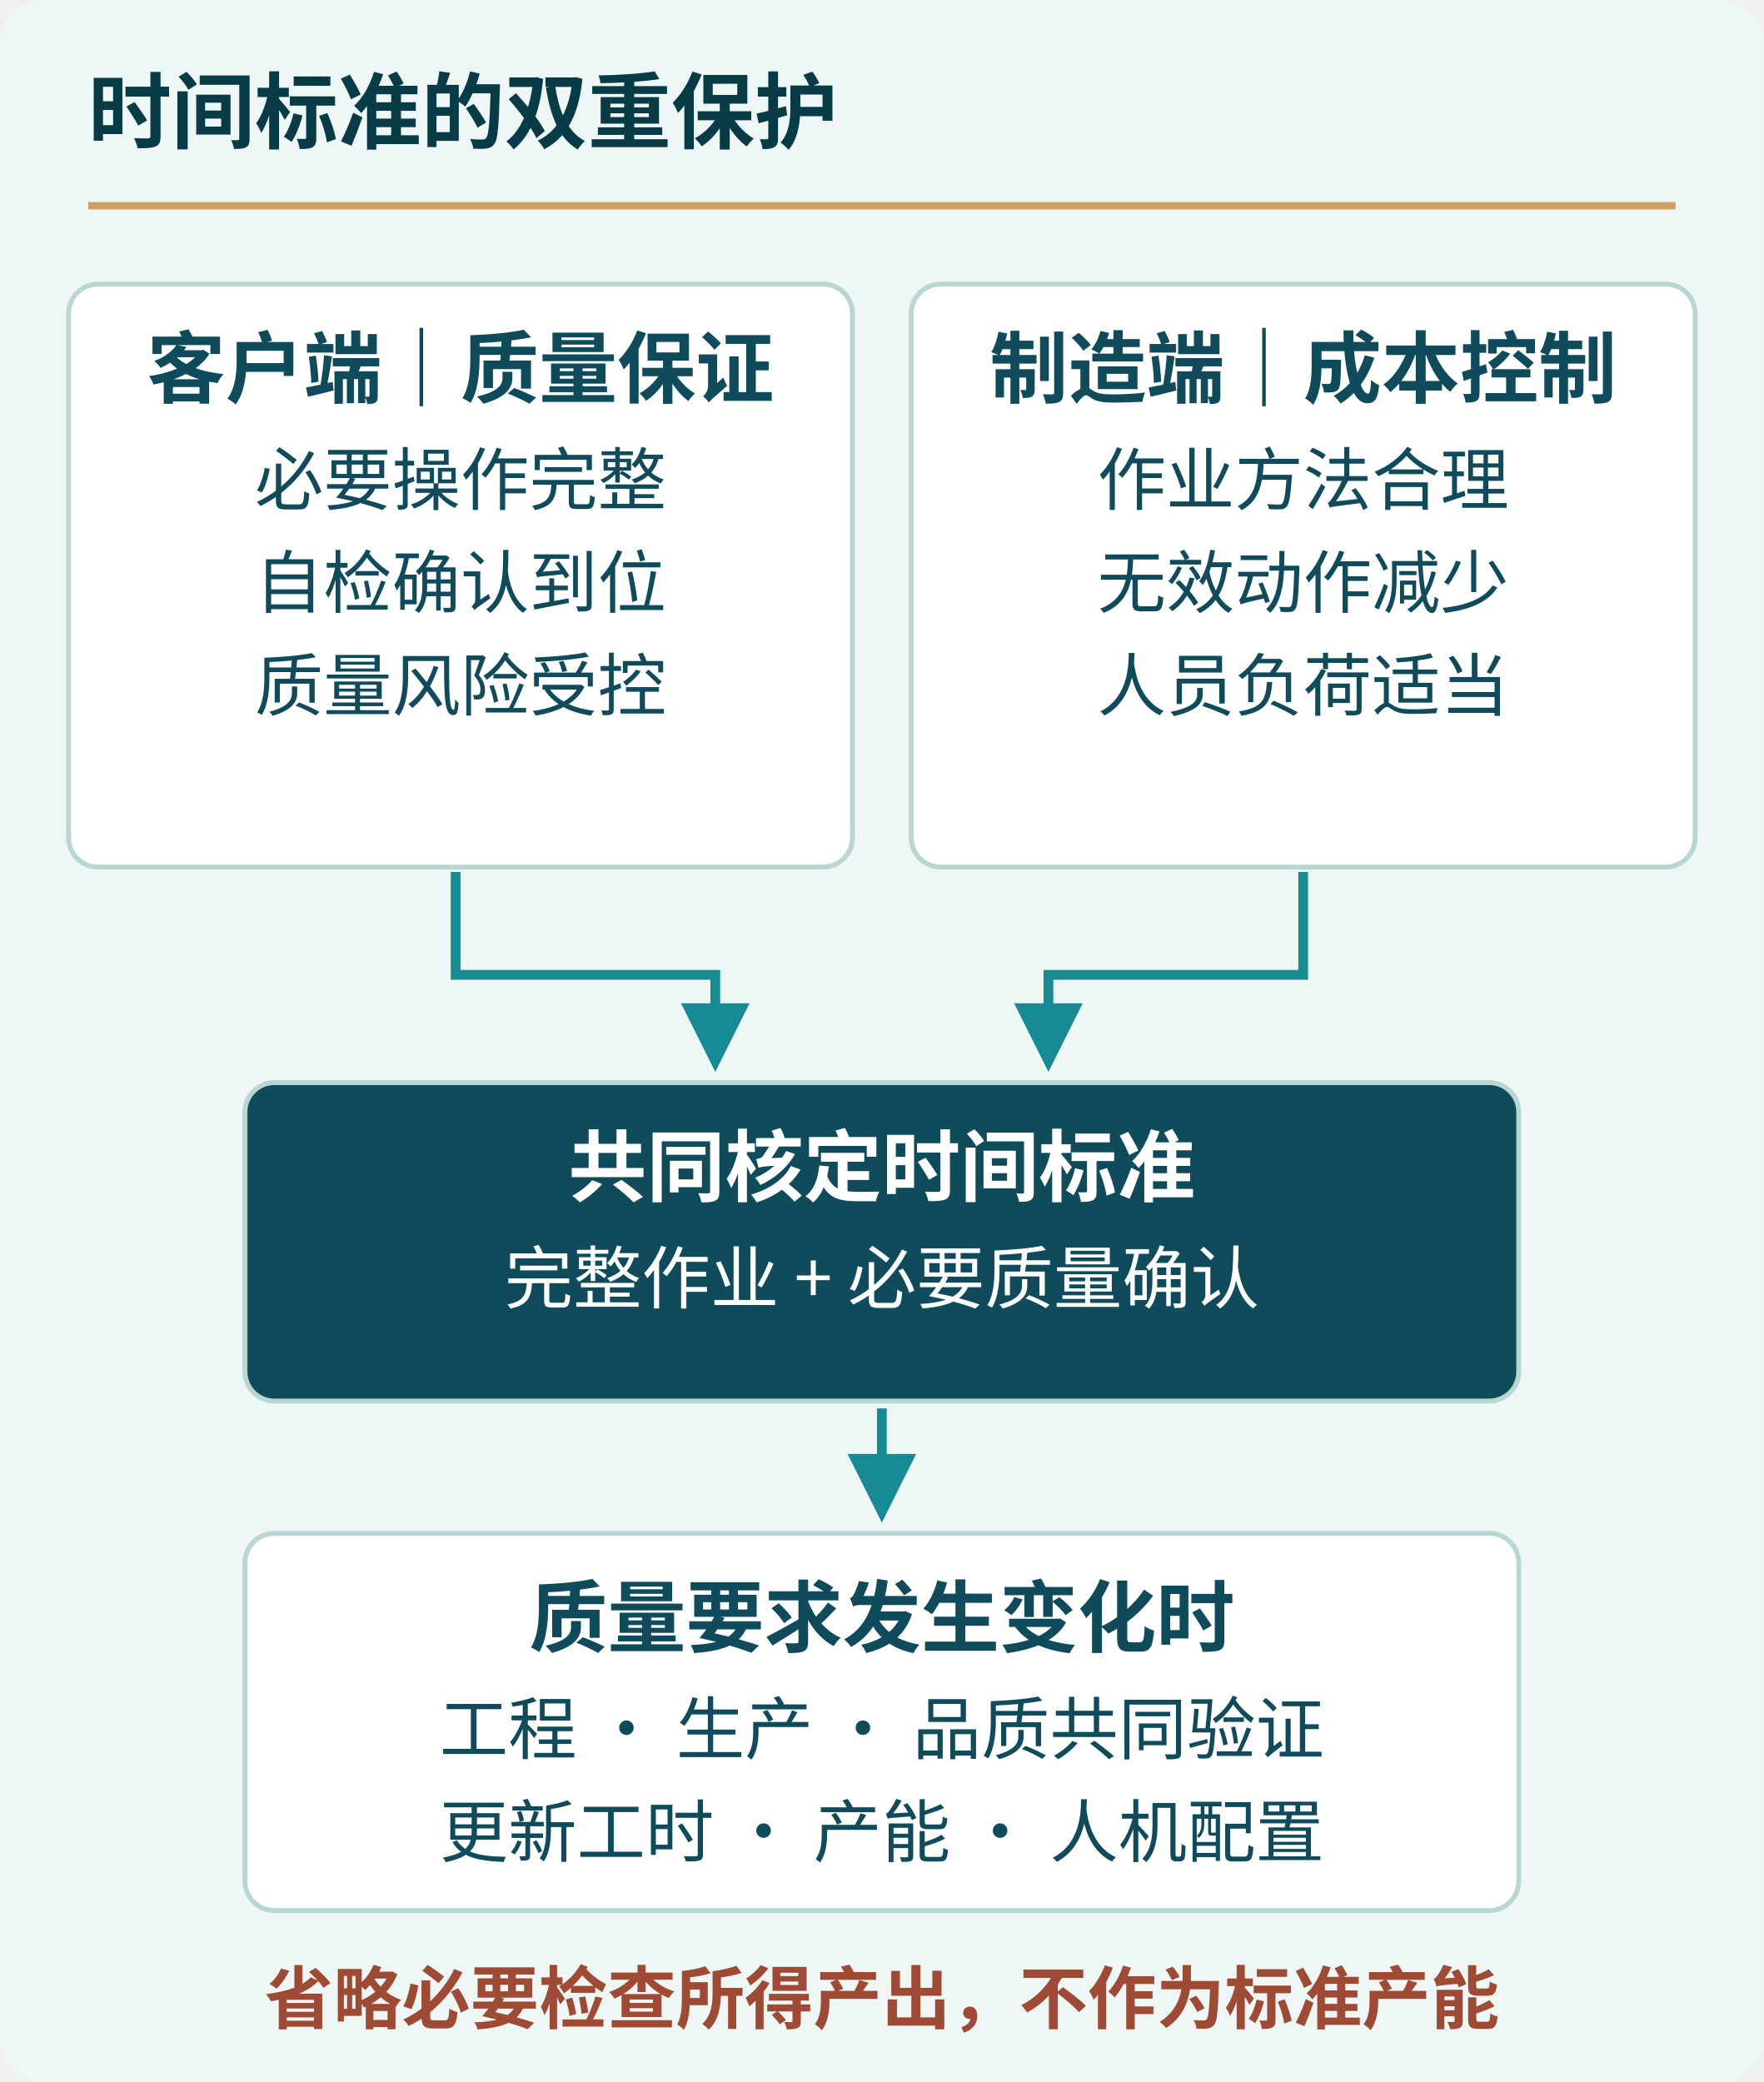
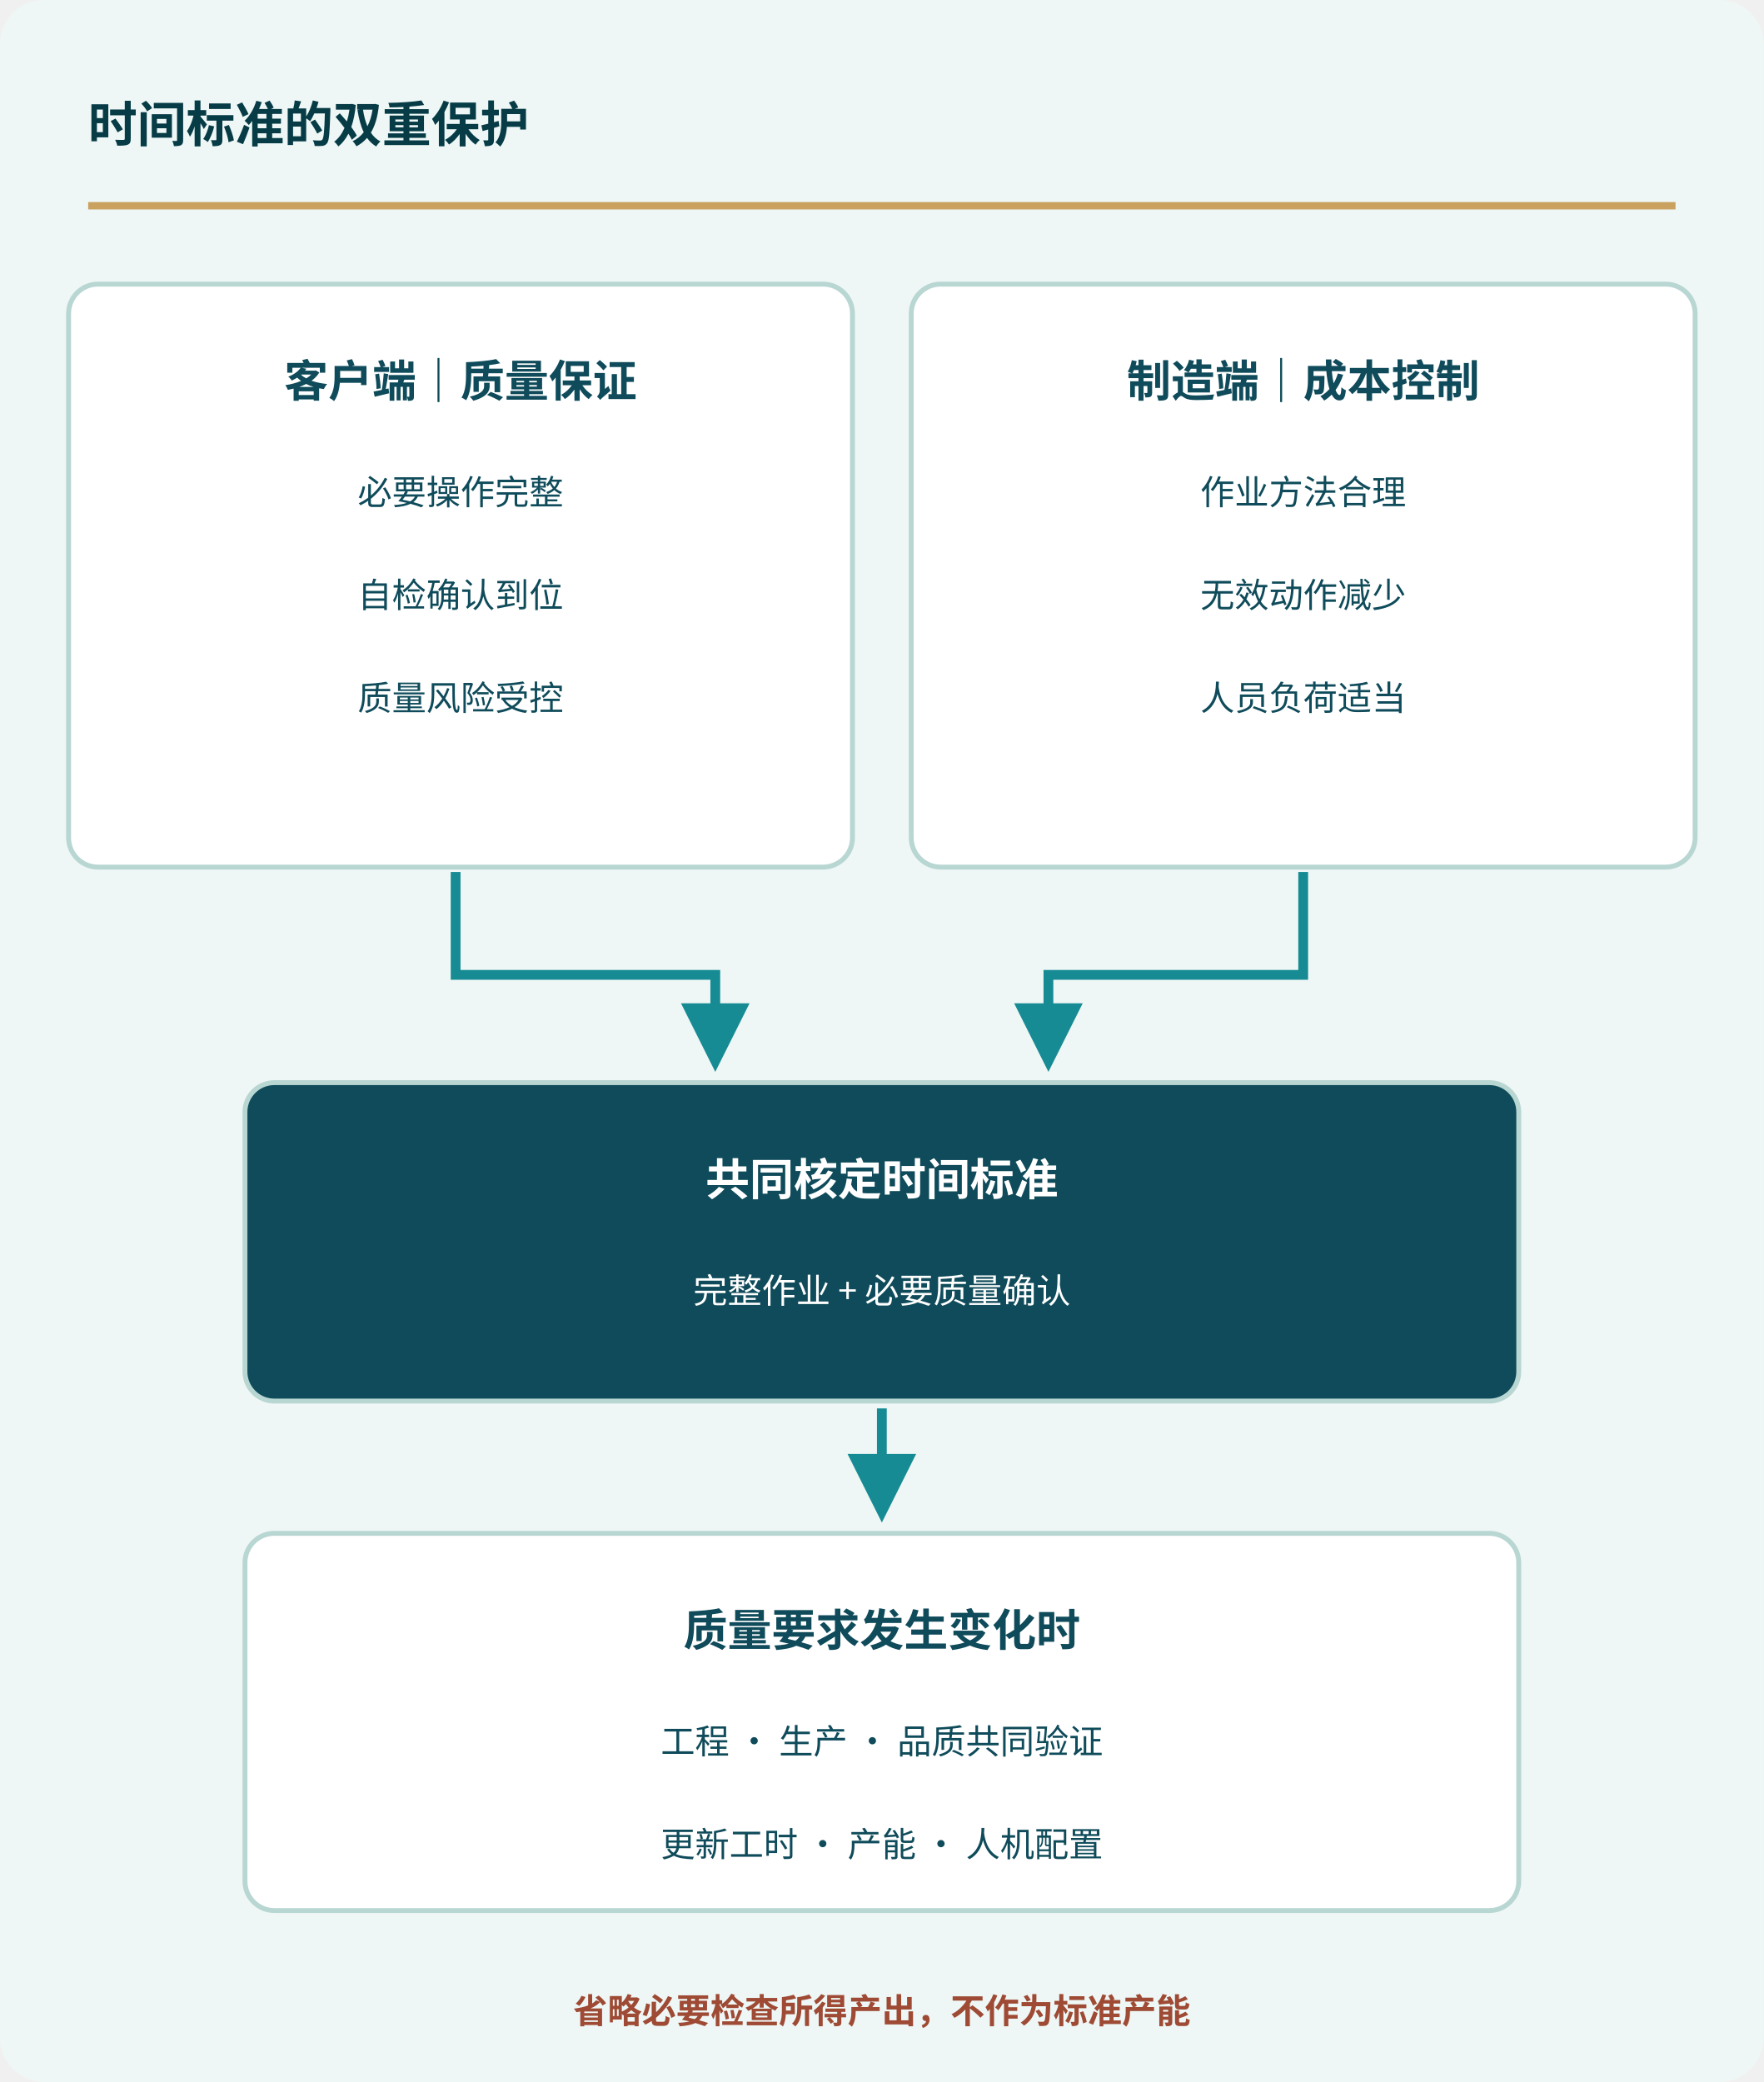
<svg xmlns="http://www.w3.org/2000/svg" width="720" height="850" viewBox="0 0 720 850" role="img" aria-labelledby="title desc">
  <defs>
    <marker id="arrow" viewBox="0 0 10 10" refX="8" refY="5" markerWidth="7" markerHeight="7" orient="auto-start-reverse">
      <path d="M0 0L10 5L0 10Z" fill="#178B94" />
    </marker>
  </defs>
  <g font-family="-apple-system,BlinkMacSystemFont,Segoe UI,Noto Sans CJK SC,PingFang SC,Microsoft YaHei,Arial,sans-serif">
    <rect width="720" height="850" rx="18" fill="#EEF7F5" />
-     <text x="36" y="58" text-anchor="start" font-size="34" fill="#073C47" font-weight="800">时间标准的双重保护</text>
+     <text x="36" y="58" text-anchor="start" font-size="20" fill="#073C47" font-weight="800">时间标准的双重保护</text>
    <path d="M36 84H684" stroke="#CAA15F" stroke-width="3" />
    <rect x="28" y="116" width="320" height="238" rx="12" fill="#FFFFFF" stroke="#B8D6D2" stroke-width="2" />
-     <text x="188.0" y="162" text-anchor="middle" font-size="32" fill="#0F4B5A" font-weight="750">客户端｜质量保证</text>
-     <text x="188.0" y="206" text-anchor="middle" font-size="28" fill="#0F4B5A" font-weight="500">必要操作完整</text>
-     <text x="188.0" y="248" text-anchor="middle" font-size="28" fill="#0F4B5A" font-weight="500">自检确认到位</text>
-     <text x="188.0" y="290" text-anchor="middle" font-size="28" fill="#0F4B5A" font-weight="500">质量风险受控</text>
+     <text x="188" y="162" text-anchor="middle" font-size="18" fill="#0F4B5A" font-weight="750">客户端｜质量保证</text>
+     <text x="188" y="206" text-anchor="middle" font-size="14" fill="#0F4B5A" font-weight="500">必要操作完整</text>
+     <text x="188" y="248" text-anchor="middle" font-size="14" fill="#0F4B5A" font-weight="500">自检确认到位</text>
+     <text x="188" y="290" text-anchor="middle" font-size="14" fill="#0F4B5A" font-weight="500">质量风险受控</text>
    <rect x="372" y="116" width="320" height="238" rx="12" fill="#FFFFFF" stroke="#B8D6D2" stroke-width="2" />
-     <text x="532.0" y="162" text-anchor="middle" font-size="32" fill="#0F4B5A" font-weight="750">制造端｜成本控制</text>
-     <text x="532.0" y="206" text-anchor="middle" font-size="28" fill="#0F4B5A" font-weight="500">作业方法合理</text>
-     <text x="532.0" y="248" text-anchor="middle" font-size="28" fill="#0F4B5A" font-weight="500">无效动作减少</text>
-     <text x="532.0" y="290" text-anchor="middle" font-size="28" fill="#0F4B5A" font-weight="500">人员负荷适当</text>
+     <text x="532" y="162" text-anchor="middle" font-size="18" fill="#0F4B5A" font-weight="750">制造端｜成本控制</text>
+     <text x="532" y="206" text-anchor="middle" font-size="14" fill="#0F4B5A" font-weight="500">作业方法合理</text>
+     <text x="532" y="248" text-anchor="middle" font-size="14" fill="#0F4B5A" font-weight="500">无效动作减少</text>
+     <text x="532" y="290" text-anchor="middle" font-size="14" fill="#0F4B5A" font-weight="500">人员负荷适当</text>
    <path d="M186 356V398H292V432" fill="none" stroke="#178B94" stroke-width="4" marker-end="url(#arrow)" />
    <path d="M532 356V398H428V432" fill="none" stroke="#178B94" stroke-width="4" marker-end="url(#arrow)" />
    <rect x="100" y="442" width="520" height="130" rx="12" fill="#0F4B5A" stroke="#B8D6D2" stroke-width="2" />
-     <text x="360.0" y="488" text-anchor="middle" font-size="32" fill="#FFFFFF" font-weight="750">共同核定时间标准</text>
-     <text x="360.0" y="532" text-anchor="middle" font-size="28" fill="#FFFFFF" font-weight="500">完整作业 + 必要质量确认</text>
+     <text x="360" y="488" text-anchor="middle" font-size="18" fill="#FFFFFF" font-weight="750">共同核定时间标准</text>
+     <text x="360" y="532" text-anchor="middle" font-size="14" fill="#FFFFFF" font-weight="500">完整作业 + 必要质量确认</text>
    <path d="M360 575V616" fill="none" stroke="#178B94" stroke-width="4" marker-end="url(#arrow)" />
    <rect x="100" y="626" width="520" height="154" rx="12" fill="#FFFFFF" stroke="#B8D6D2" stroke-width="2" />
-     <text x="360.0" y="672" text-anchor="middle" font-size="32" fill="#0F4B5A" font-weight="750">质量要求发生变化时</text>
-     <text x="360.0" y="716" text-anchor="middle" font-size="28" fill="#0F4B5A" font-weight="500">工程 · 生产 · 品质共同验证</text>
-     <text x="360.0" y="758" text-anchor="middle" font-size="28" fill="#0F4B5A" font-weight="500">更新工时 · 产能 · 人机配置</text>
-     <text x="360" y="826" text-anchor="middle" font-size="28" fill="#9E4A34" font-weight="700">省略必要检查所得产出，不作为标准产能</text>
+     <text x="360" y="672" text-anchor="middle" font-size="18" fill="#0F4B5A" font-weight="750">质量要求发生变化时</text>
+     <text x="360" y="716" text-anchor="middle" font-size="14" fill="#0F4B5A" font-weight="500">工程 · 生产 · 品质共同验证</text>
+     <text x="360" y="758" text-anchor="middle" font-size="14" fill="#0F4B5A" font-weight="500">更新工时 · 产能 · 人机配置</text>
+     <text x="360" y="826" text-anchor="middle" font-size="14" fill="#9E4A34" font-weight="700">省略必要检查所得产出，不作为标准产能</text>
  </g>
</svg>
